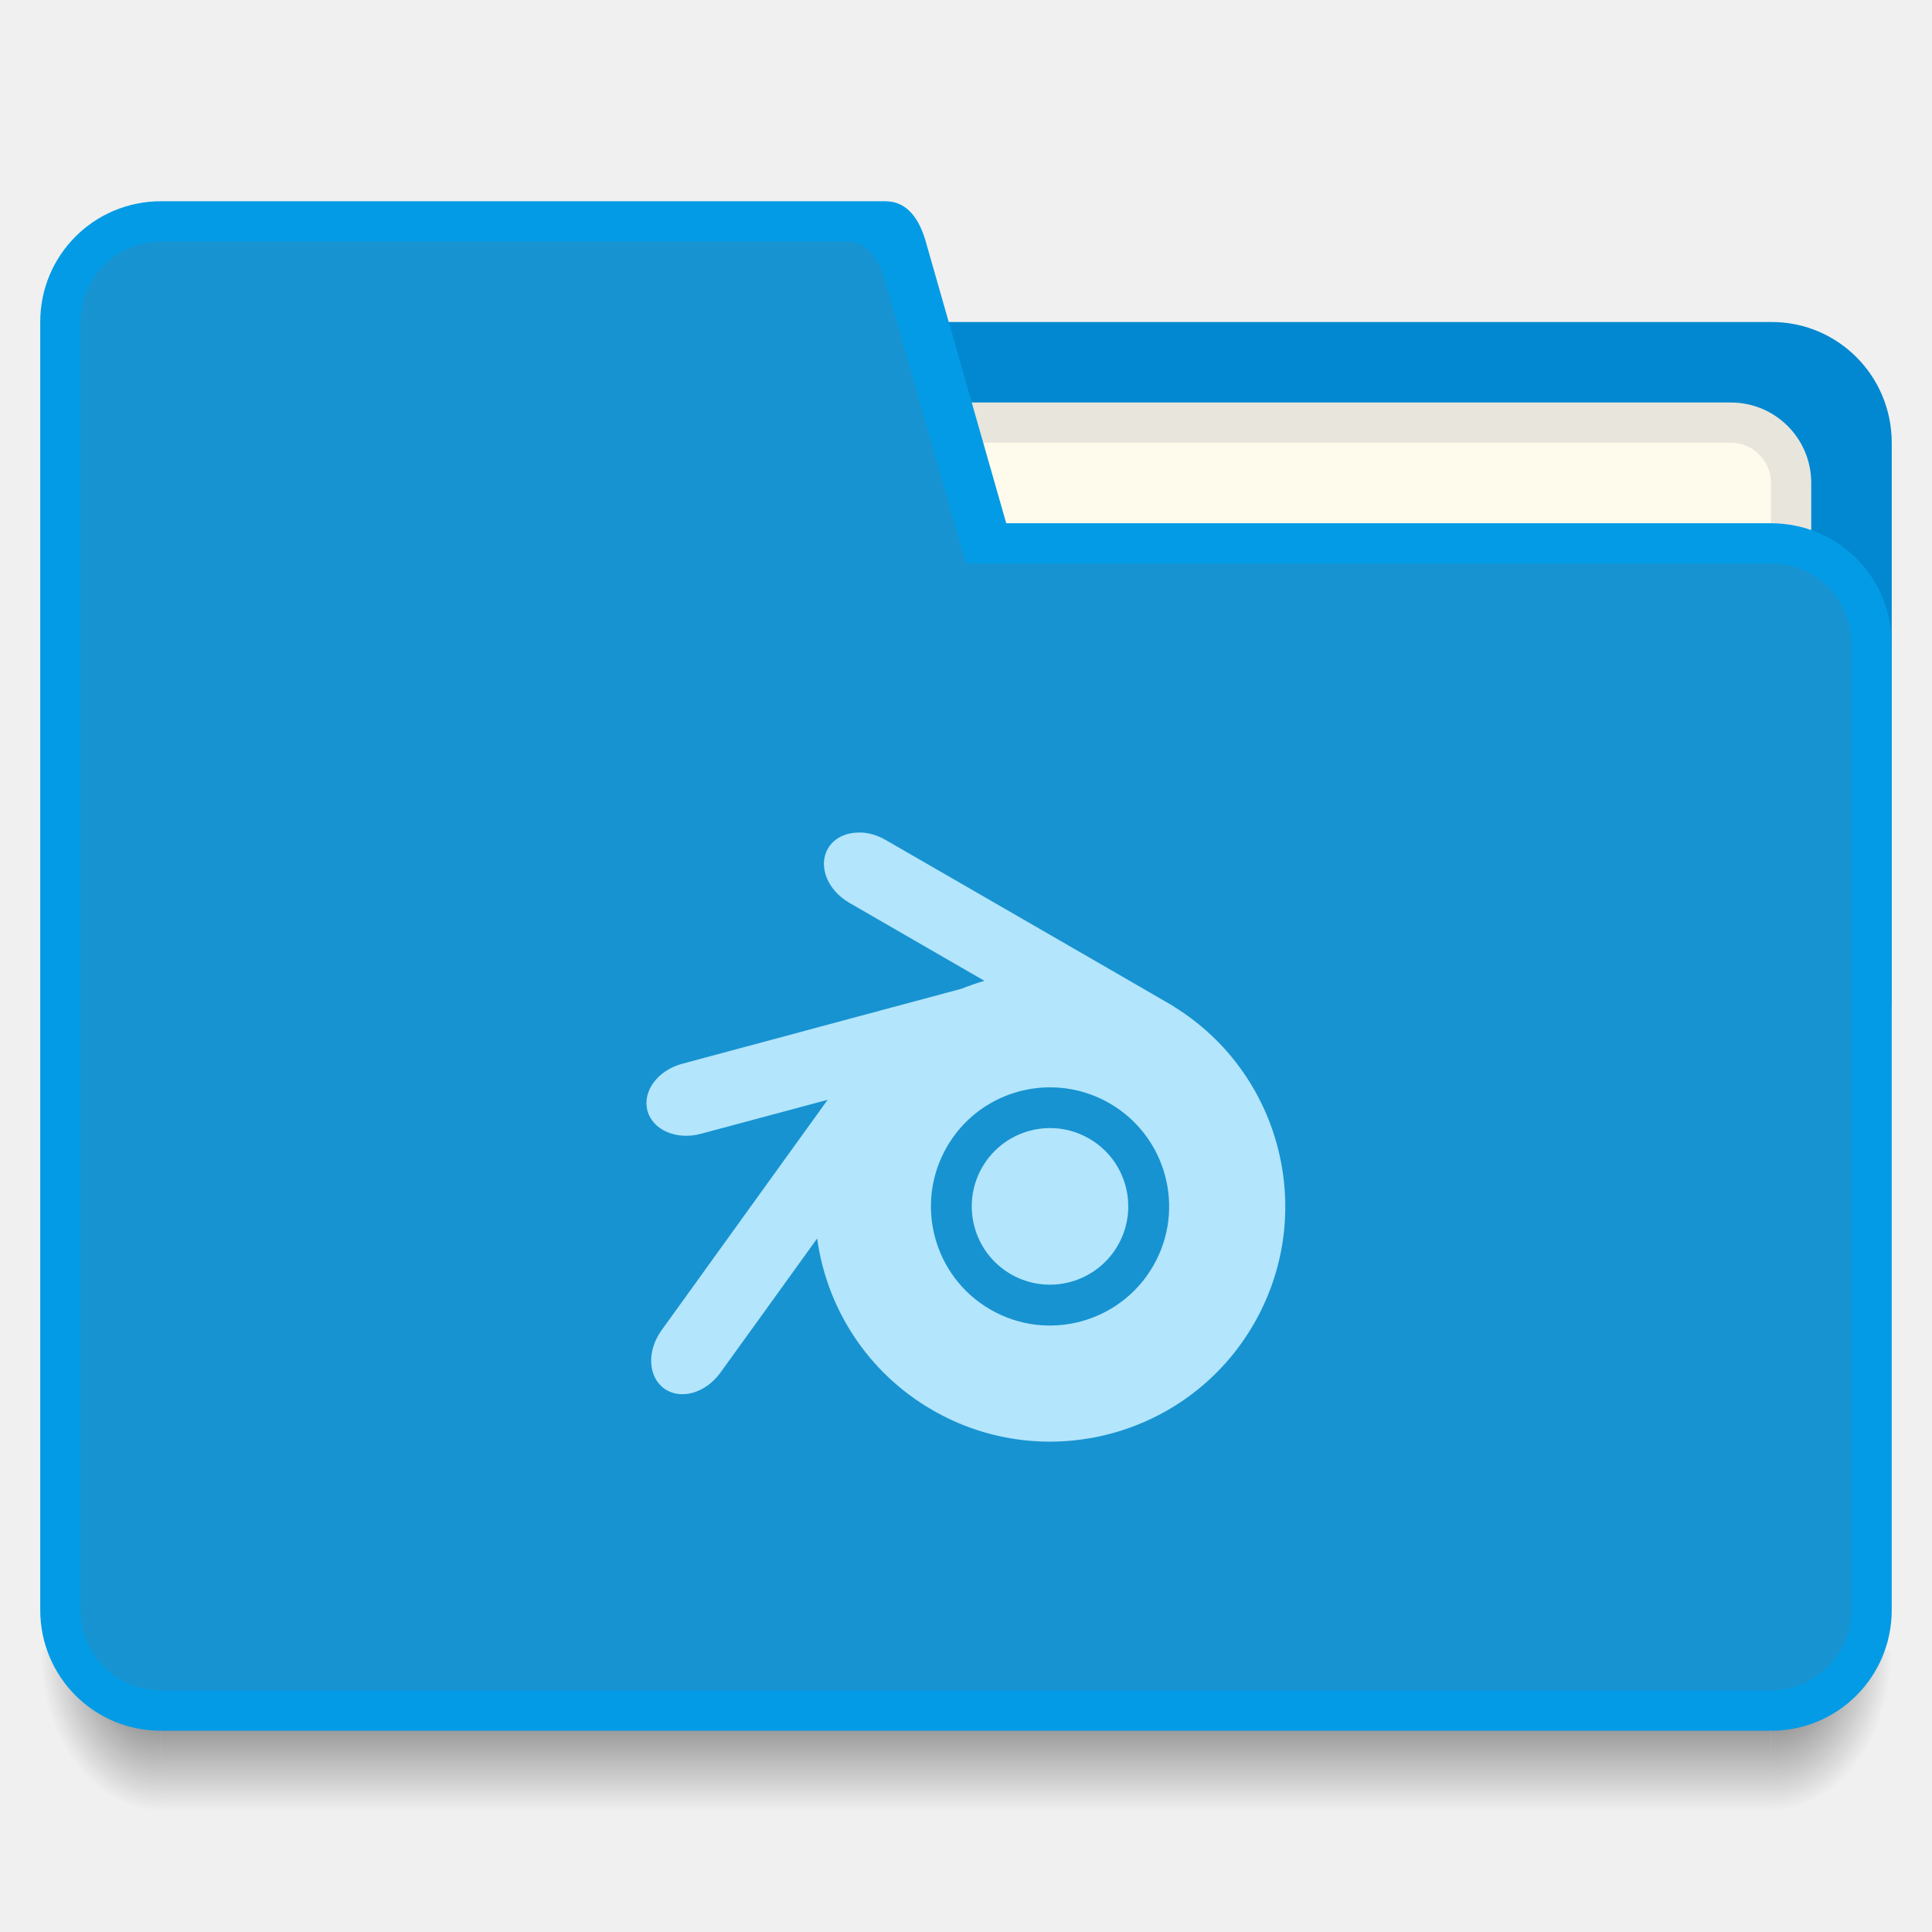
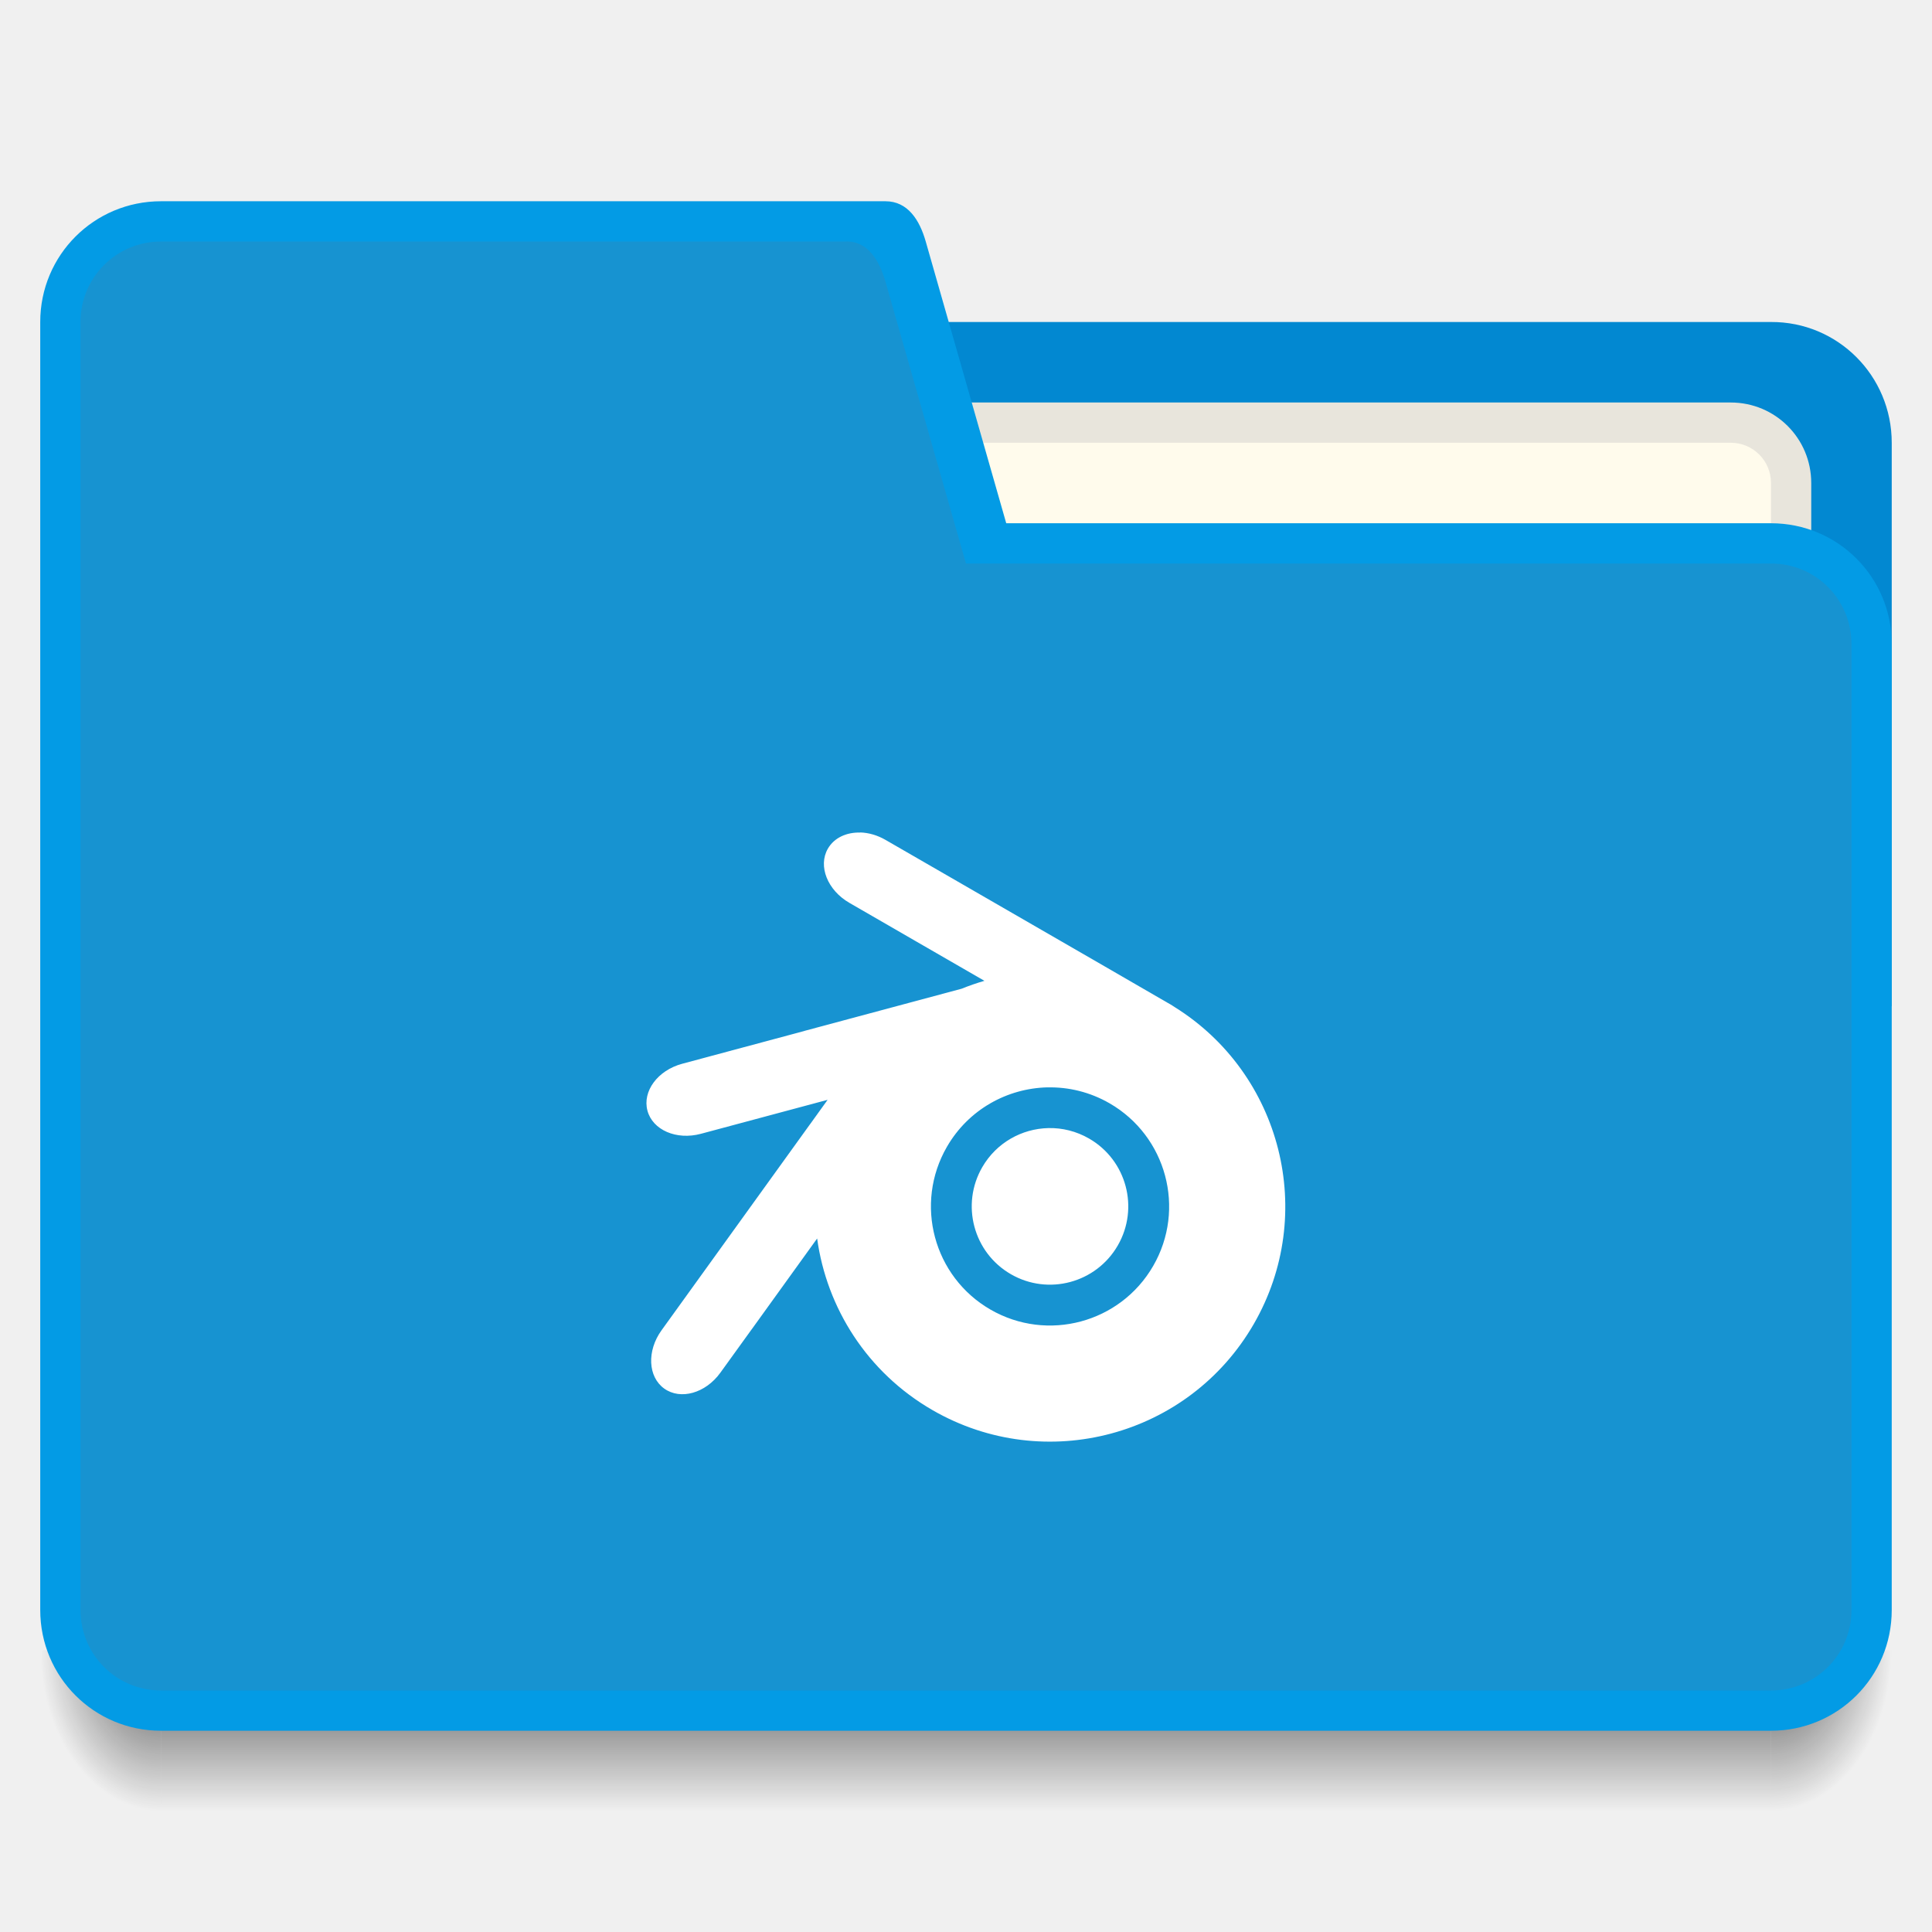
<svg xmlns="http://www.w3.org/2000/svg" xmlns:xlink="http://www.w3.org/1999/xlink" width="48" height="48" version="1.1" viewBox="0 0 48 48">
  <defs>
    <linearGradient id="Shadow">
      <stop offset="0" style="stop-color:#000000;stop-opacity:1;" />
      <stop offset="1" style="stop-color:#000000;stop-opacity:0;" />
    </linearGradient>
    <linearGradient gradientUnits="userSpaceOnUse" y2="46" x2="24" y1="42" x1="24" id="linearGradient4190" xlink:href="#Shadow" gradientTransform="translate(392.5715,490.798)" />
    <radialGradient gradientUnits="userSpaceOnUse" gradientTransform="matrix(-5.6193702e-6,2.666668,-2,-4.214526e-6,521.5717,415.4648)" r="1.5" fy="42.5" fx="44" cy="42.5" cx="44" id="radialGradient4200" xlink:href="#Shadow" />
    <radialGradient gradientUnits="userSpaceOnUse" gradientTransform="matrix(-2,-2.935184e-6,3.9135795e-6,-2.666668,404.5713,646.1314)" r="1.5" fy="42.5" fx="4" cy="42.5" cx="4" id="radialGradient4208" xlink:href="#Shadow" />
  </defs>
  <g transform="translate(-392.5714,-491.798)">
    <path style="opacity:1;fill:#0288d1;fill-opacity:1;" d="m 407.571,499.798 0,3 0,10 0,4 32,0 0,-5 0,-9 c 0,-1.662 -1.338,-3.008 -3,-3 l -22,0 -4,0 z" />
    <rect style="opacity:1;fill:#039be5;fill-opacity:1;" width="5" height="5" x="385.57" y="-514.8" transform="scale(1,-1)" />
    <rect style="opacity:1;fill:#1793d1;fill-opacity:1;" width="5" height="5" x="385.57" y="-506.8" transform="scale(1,-1)" />
    <rect style="opacity:1;fill:#0288d1;fill-opacity:1;" width="5" height="5" x="385.57" y="517.8" />
    <path style="opacity:0.7;fill:url(#radialGradient4200);fill-opacity:1;" d="m 436.571,532.798 0,4 1,0 c 1.108,0 2,-0.892 2,-2 l 0,-2 -3,0 z" />
    <path style="opacity:0.7;fill:url(#linearGradient4190);fill-opacity:1;" d="m 396.571,532.798 0,4 40,0 0,-4 -40,0 z" />
    <path style="opacity:0.7;fill:url(#radialGradient4208);fill-opacity:1;" d="m 393.571,532.798 0,2 c 0,1.108 0.892,2 2,2 l 1,0 0,-4 -3,0 z" />
    <path style="opacity:1;fill:#e8e5dc;fill-opacity:1;" d="m 413.571,501.798 22,0 c 1.108,0 2,0.892 2,2 l 0,3 c 0,1.108 -0.892,2 -2,2 l -22,0 c -1.108,0 -2,-0.892 -2,-2 l 0,-3 c 0,-1.108 0.892,-2 2,-2 z" />
    <path style="opacity:1;fill:#fffbec;fill-opacity:1;" d="m 413.571,502.798 22,0 c 0.554,0 1,0.446 1,1 l 0,4 c 0,0.554 -0.446,1 -1,1 l -22,0 c -0.554,0 -1,-0.446 -1,-1 l 0,-4 c 0,-0.554 0.446,-1 1,-1 z" />
    <rect y="493.8" x="377.57" height="5" width="5" style="opacity:1;fill:#fffbec;fill-opacity:1;" />
    <rect y="501.8" x="377.57" height="5" width="5" style="opacity:1;fill:#e8e5dc;fill-opacity:1;" />
    <path style="opacity:1;fill:#039be5;fill-opacity:1;" d="m 396.571,496.798 c -1.662,1e-5 -3,1.338 -3,3 l 0,32 c 0,1.662 1.338,3 3,3 l 15,0 6,0 19,0 c 1.662,0 3,-1.338 3,-3 l 0,-24 c 0,-1.662 -1.338,-3 -3,-3 l -19,0 -2,-7 c -0.152,-0.533 -0.446,-1 -1,-1 l -2,0 -1,0 z" />
    <path style="opacity:1;fill:#1793d1;fill-opacity:1;" d="m 396.571,497.799 c -1.108,0 -2,0.892 -2,2 l 0,31.999 c 0,1.108 0.892,2 2,2 l 15,0 5,0 20,0 c 1.108,0 2,-0.892 2,-2 l 0,-23.999 c 0,-1.108 -0.892,-2.005 -2,-2 l -20,0 -2,-7 c -0.152,-0.533 -0.447,-1.028 -1,-1 l -2,0 z" />
-     <rect y="493.8" x="385.57" height="5" width="5" style="opacity:1;fill:#b3e5fc;fill-opacity:1;" />
-     <path d="m 413.946,512.483 c -0.342,-0.011 -0.65,0.129 -0.806,0.399 -0.25,0.432 -0.011,1.033 0.534,1.347 l 1.631,0.942 1.724,0.995 c -0.192,0.056 -0.382,0.122 -0.568,0.197 l -3.88,1.041 c -0.015,0.004 -0.029,0.009 -0.043,0.013 l -3.018,0.81 c -0.608,0.163 -0.992,0.683 -0.863,1.165 0.129,0.482 0.721,0.738 1.328,0.575 l 3.148,-0.844 -0.427,0.594 c -0.007,0.01 -0.014,0.019 -0.021,0.028 l -3.678,5.104 c -0.368,0.51 -0.339,1.155 0.066,1.447 0.405,0.292 1.028,0.117 1.396,-0.394 l 0.762,-1.056 c 0.008,-0.01 0.014,-0.018 0.021,-0.028 l 1.621,-2.25 c 0.238,1.725 1.241,3.326 2.866,4.264 2.794,1.613 6.369,0.655 7.982,-2.139 1.579,-2.736 0.694,-6.217 -1.968,-7.876 -0.013,-0.01 -0.028,-0.018 -0.042,-0.027 -8e-4,-4e-4 -8.4e-4,-0.002 -0.002,-0.002 -0.018,-0.011 -0.036,-0.023 -0.055,-0.034 l -0.074,-0.042 -1.557,-0.901 -3.818,-2.204 -1.633,-0.942 c -0.204,-0.118 -0.423,-0.179 -0.628,-0.185 m 4.652,6.334 c 0.523,-0.012 1.056,0.115 1.542,0.395 1.415,0.817 1.901,2.626 1.084,4.041 -0.817,1.415 -2.628,1.901 -4.043,1.084 -1.415,-0.817 -1.899,-2.628 -1.082,-4.043 0.536,-0.929 1.5,-1.455 2.499,-1.478 m 0.021,1.012 c -0.657,0.015 -1.29,0.362 -1.642,0.972 -0.537,0.93 -0.219,2.121 0.711,2.658 0.93,0.537 2.119,0.217 2.656,-0.713 0.537,-0.93 0.219,-2.119 -0.711,-2.656 -0.32,-0.185 -0.67,-0.269 -1.014,-0.261" style="fill:#b3e5fc;fill-opacity:1;fill-rule:evenodd" />
+     <rect y="493.8" x="385.57" height="5" width="5" style="opacity:1;fill:#ffffff;fill-opacity:1;" />
+     <path d="m 413.946,512.483 c -0.342,-0.011 -0.65,0.129 -0.806,0.399 -0.25,0.432 -0.011,1.033 0.534,1.347 l 1.631,0.942 1.724,0.995 c -0.192,0.056 -0.382,0.122 -0.568,0.197 l -3.88,1.041 c -0.015,0.004 -0.029,0.009 -0.043,0.013 l -3.018,0.81 c -0.608,0.163 -0.992,0.683 -0.863,1.165 0.129,0.482 0.721,0.738 1.328,0.575 l 3.148,-0.844 -0.427,0.594 c -0.007,0.01 -0.014,0.019 -0.021,0.028 l -3.678,5.104 c -0.368,0.51 -0.339,1.155 0.066,1.447 0.405,0.292 1.028,0.117 1.396,-0.394 l 0.762,-1.056 c 0.008,-0.01 0.014,-0.018 0.021,-0.028 l 1.621,-2.25 c 0.238,1.725 1.241,3.326 2.866,4.264 2.794,1.613 6.369,0.655 7.982,-2.139 1.579,-2.736 0.694,-6.217 -1.968,-7.876 -0.013,-0.01 -0.028,-0.018 -0.042,-0.027 -8e-4,-4e-4 -8.4e-4,-0.002 -0.002,-0.002 -0.018,-0.011 -0.036,-0.023 -0.055,-0.034 l -0.074,-0.042 -1.557,-0.901 -3.818,-2.204 -1.633,-0.942 c -0.204,-0.118 -0.423,-0.179 -0.628,-0.185 m 4.652,6.334 c 0.523,-0.012 1.056,0.115 1.542,0.395 1.415,0.817 1.901,2.626 1.084,4.041 -0.817,1.415 -2.628,1.901 -4.043,1.084 -1.415,-0.817 -1.899,-2.628 -1.082,-4.043 0.536,-0.929 1.5,-1.455 2.499,-1.478 m 0.021,1.012 c -0.657,0.015 -1.29,0.362 -1.642,0.972 -0.537,0.93 -0.219,2.121 0.711,2.658 0.93,0.537 2.119,0.217 2.656,-0.713 0.537,-0.93 0.219,-2.119 -0.711,-2.656 -0.32,-0.185 -0.67,-0.269 -1.014,-0.261" style="fill:#ffffff;fill-opacity:1;fill-rule:evenodd" />
  </g>
</svg>
